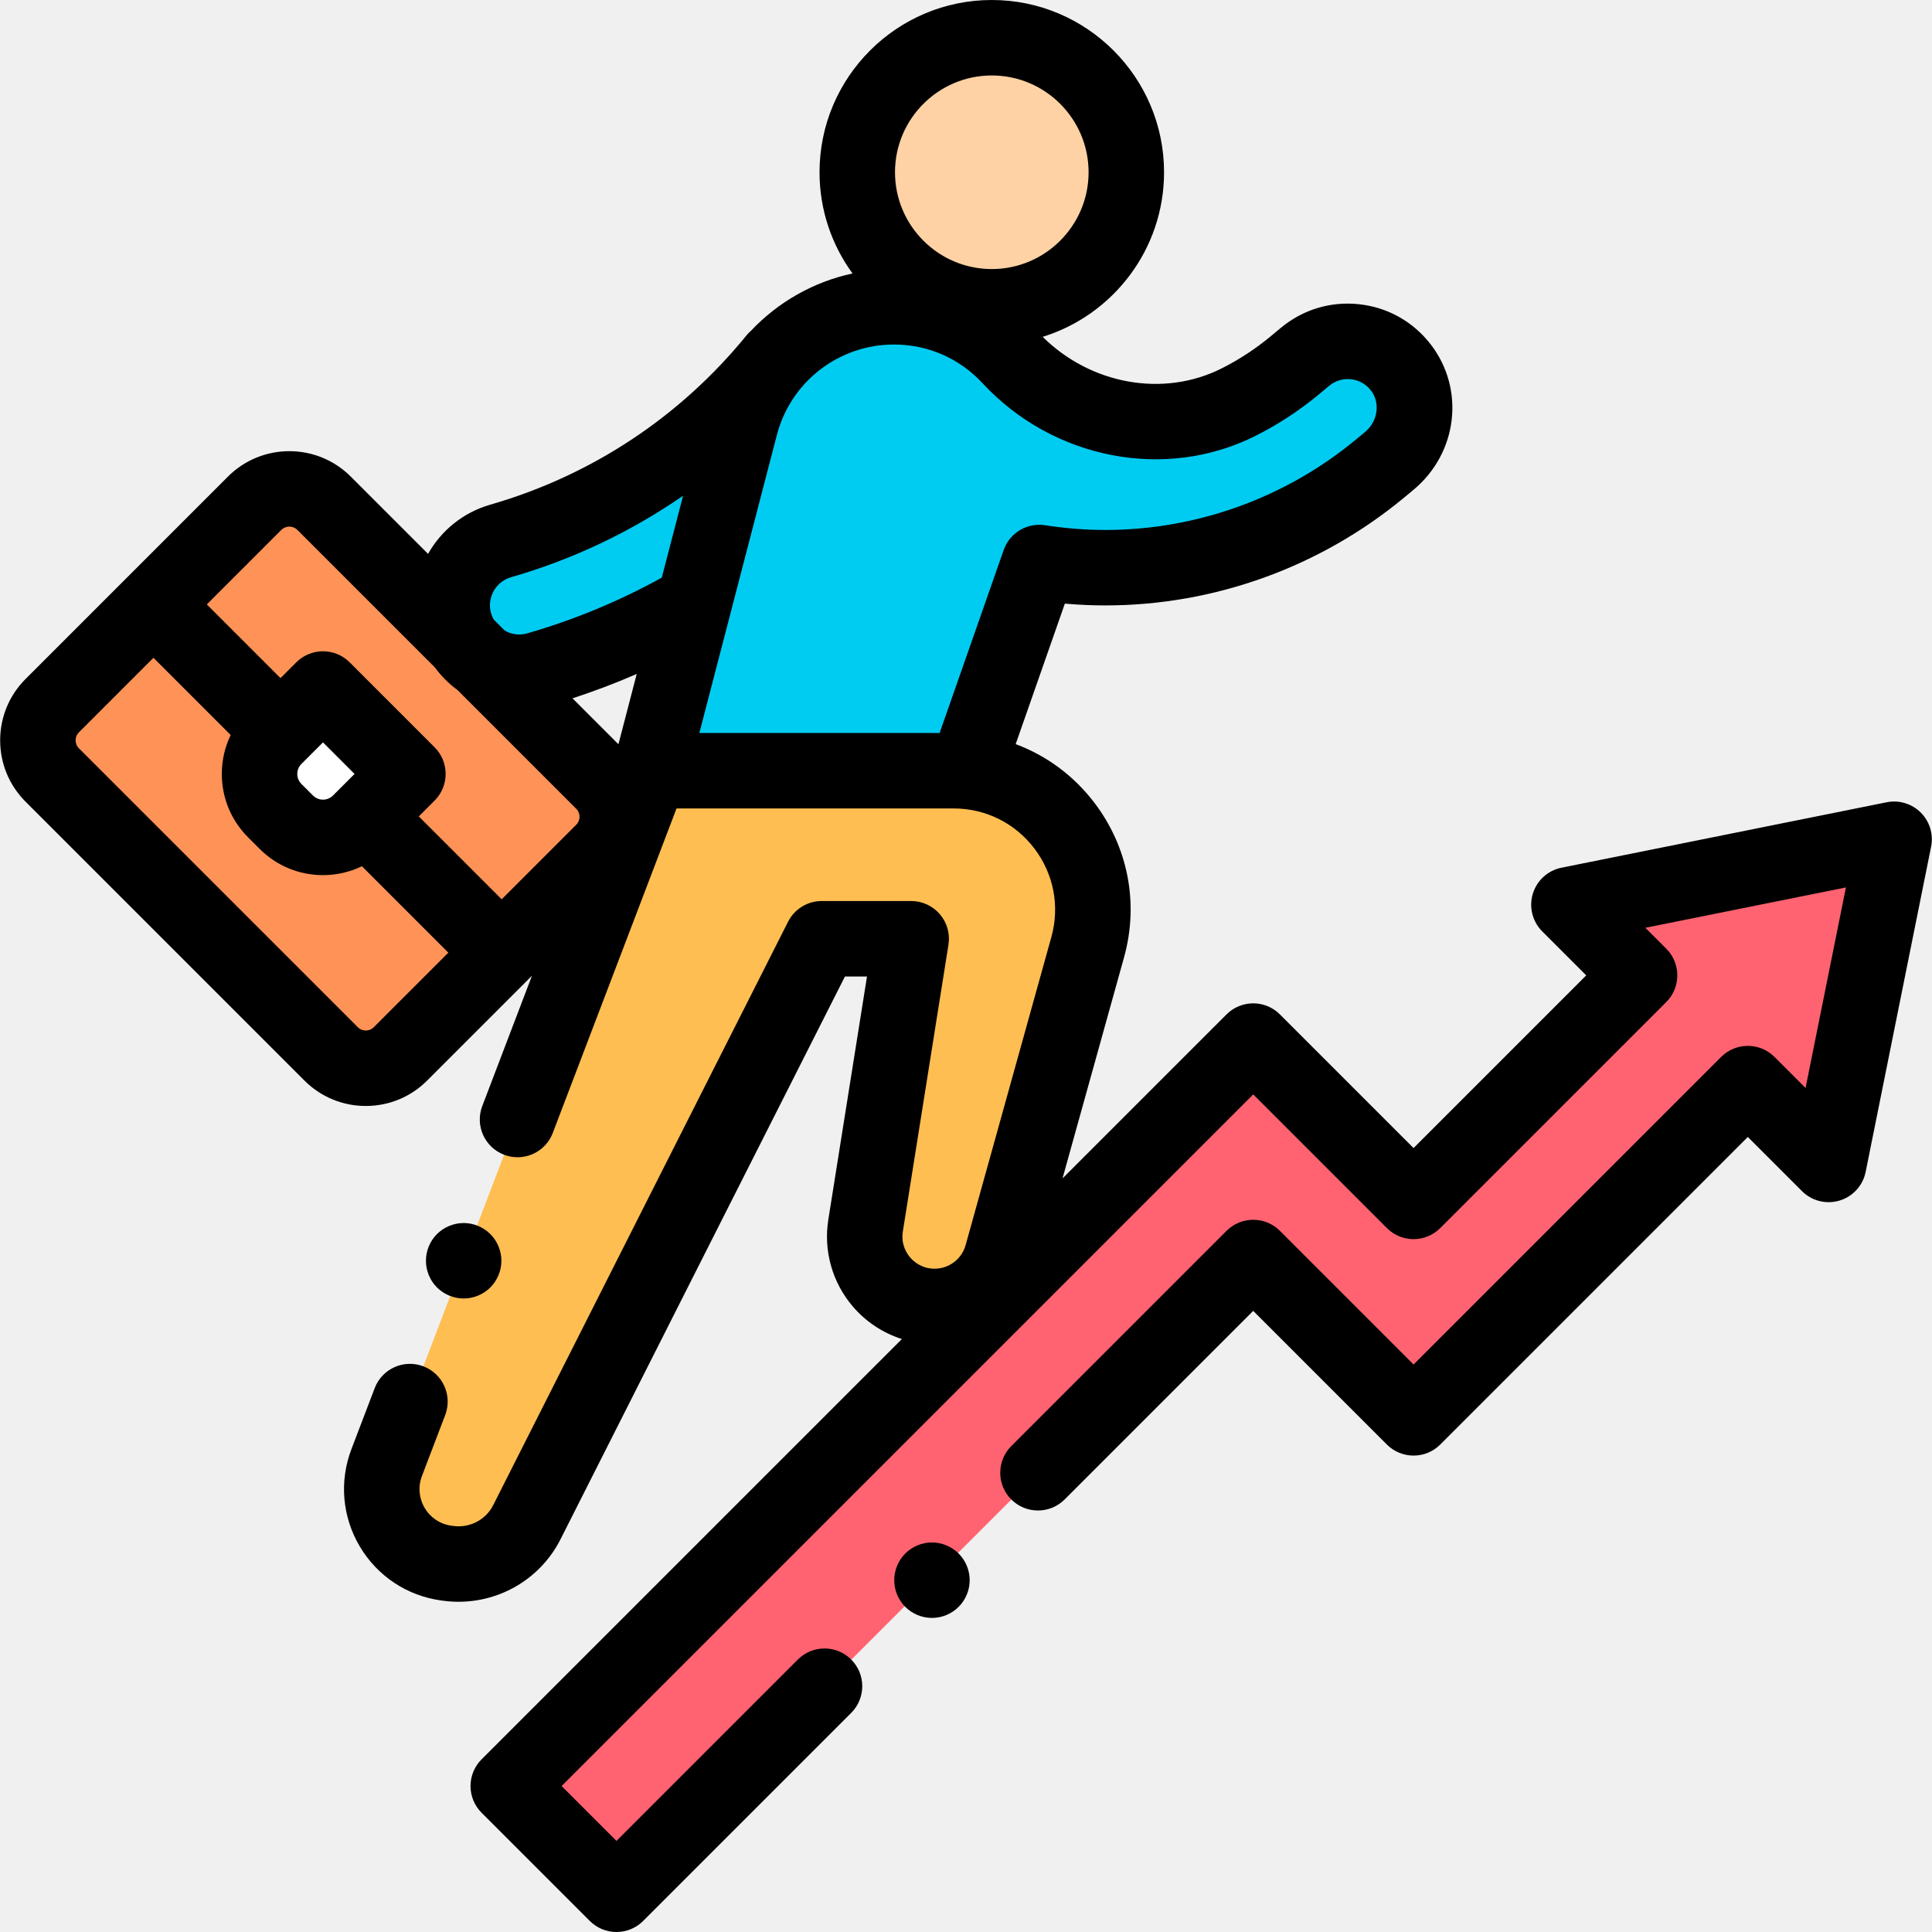
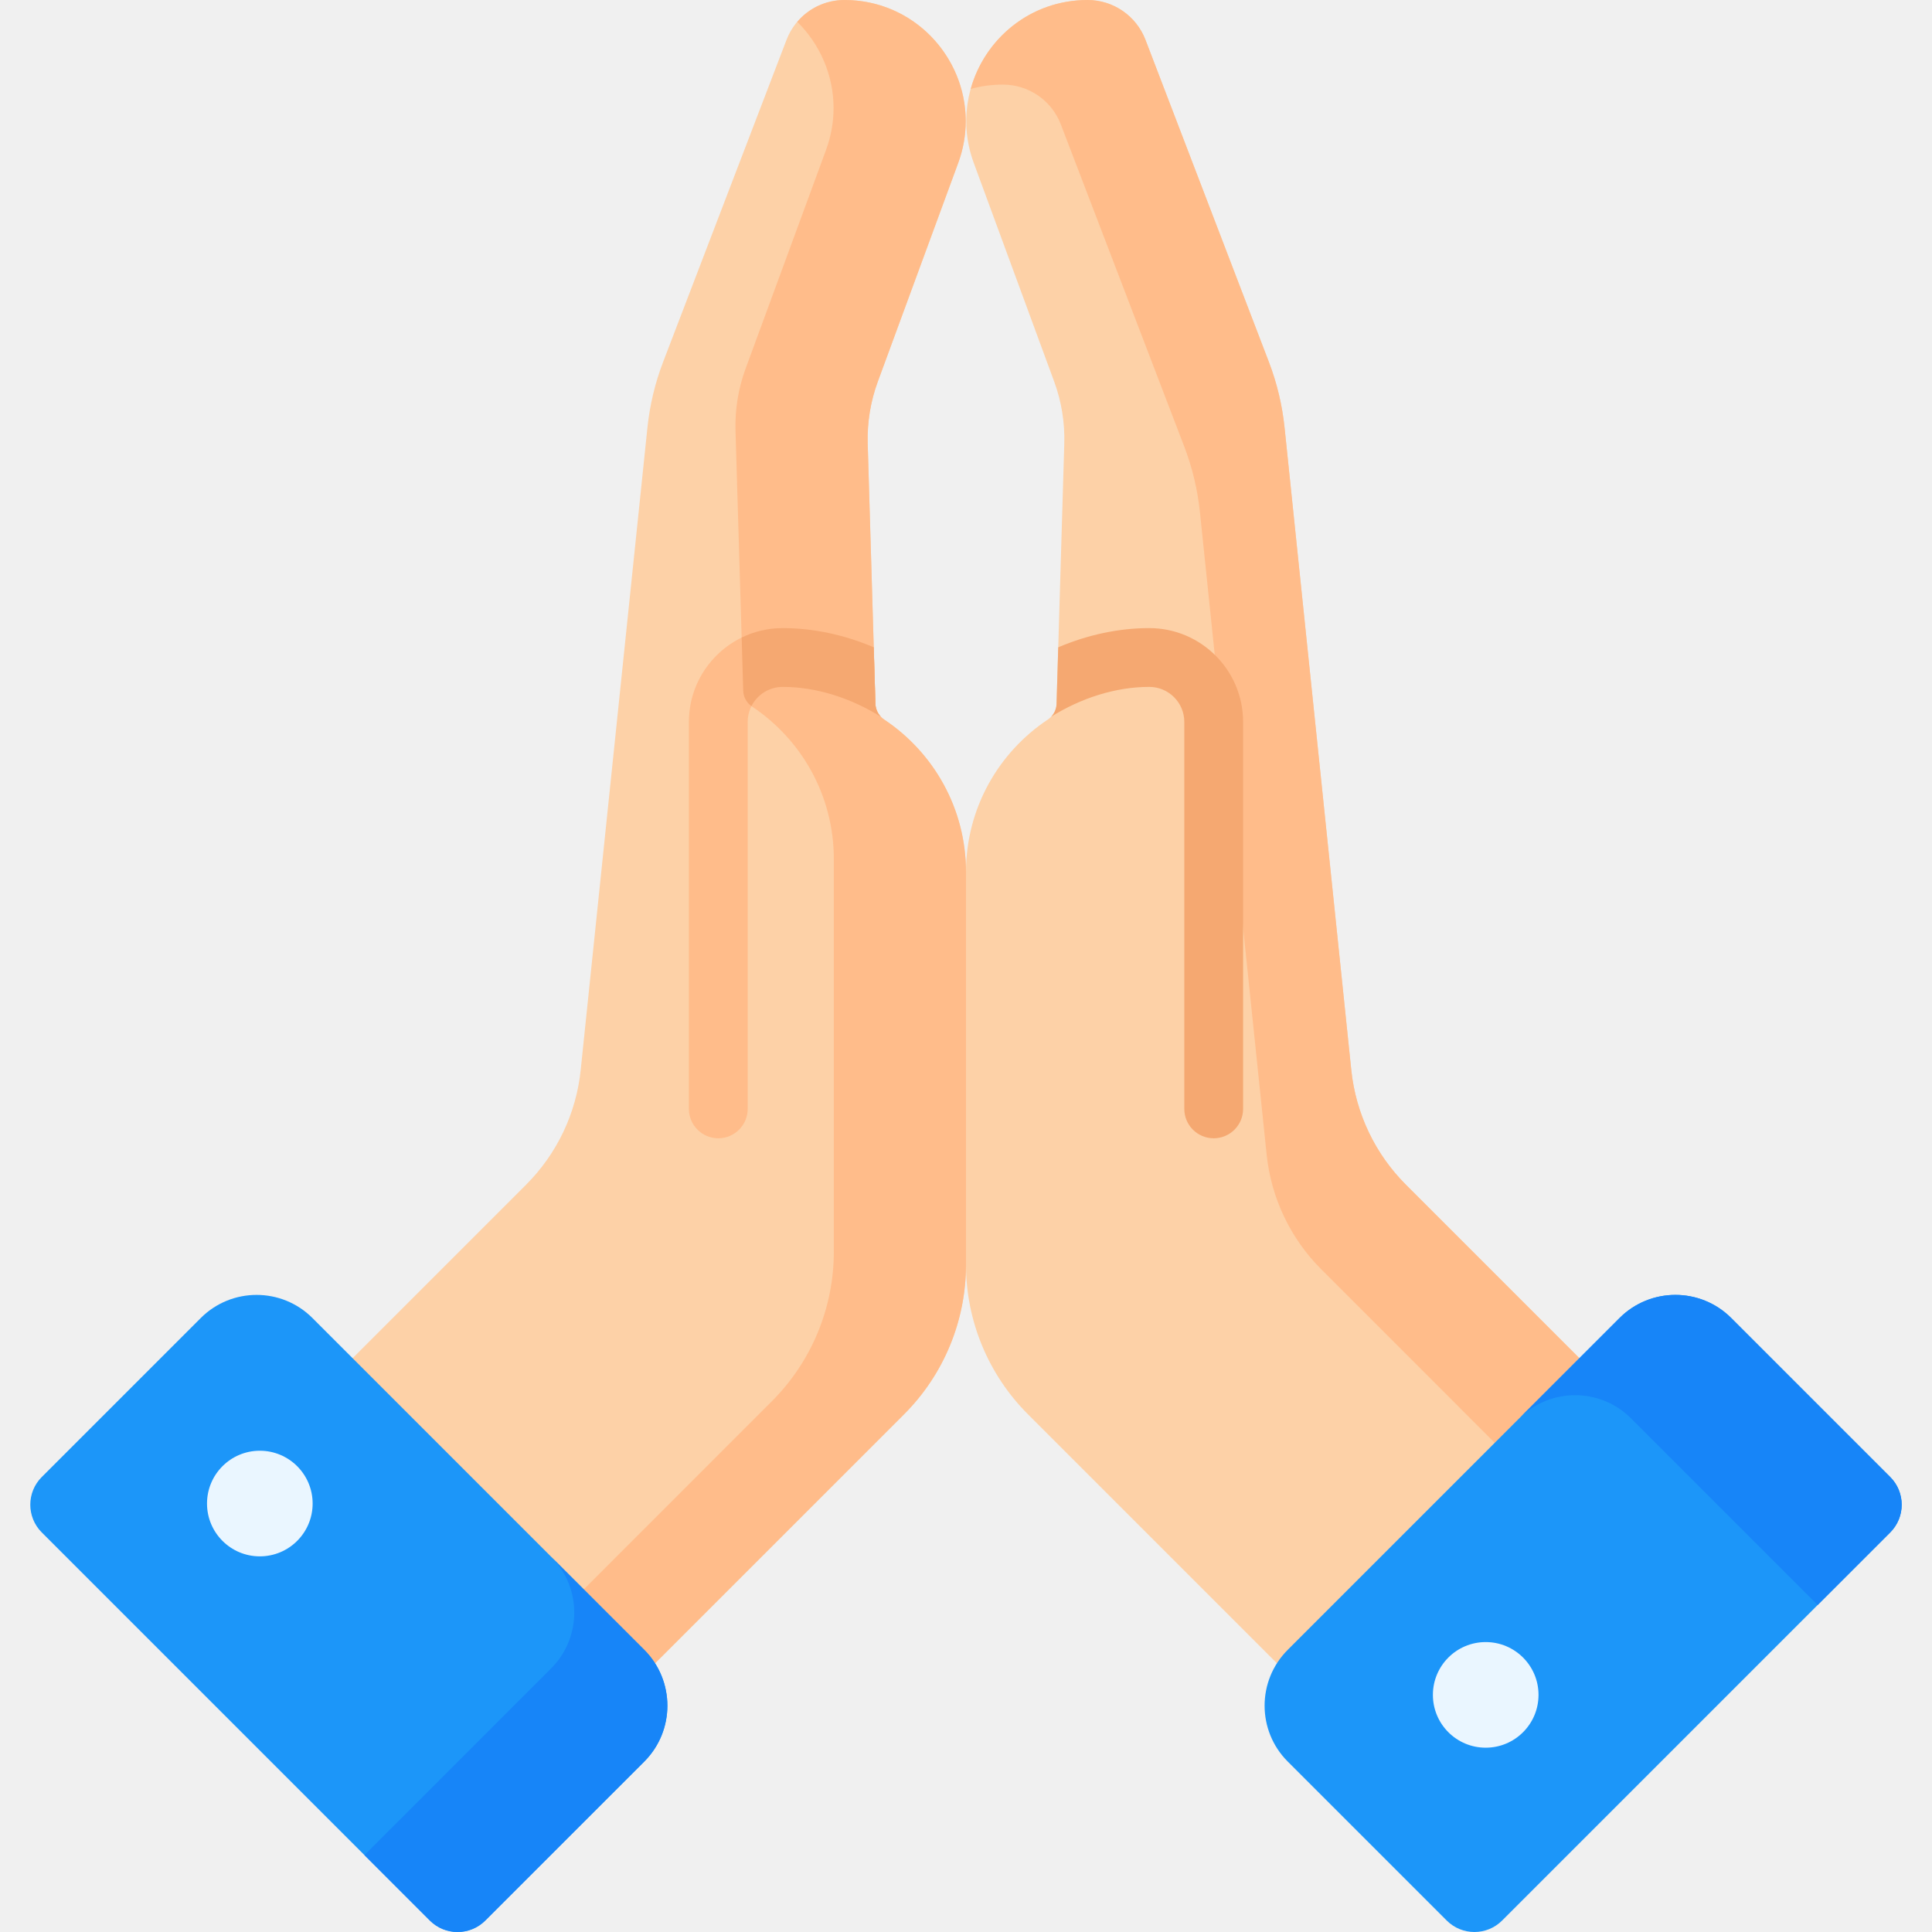
- <svg xmlns="http://www.w3.org/2000/svg" version="1.1" id="Layer_1" x="0px" y="0px" viewBox="0 0 512.039 512.039" style="enable-background:new 0 0 512.039 512.039;" xml:space="preserve" width="512" height="512">
-   <g id="XMLID_1258_">
-     <path id="XMLID_2497_" style="fill:#00CCF2;" d="M205.633,95.159c-18.923,23.243-44.148,39.914-72.949,48.211   c-9.416,2.712-14.85,12.543-12.138,21.958c2.558,8.88,11.447,14.217,20.348,12.522c0.537-0.102,1.076-0.23,1.611-0.384   c14.655-4.222,28.563-10.19,41.495-17.748L205.633,95.159z" />
-     <path id="XMLID_2465_" style="fill:#00CCF2;" d="M256.123,204.264l19.316-55.177c5.827,0.906,11.681,1.37,17.513,1.37   c26.296,0,52.126-9.104,72.888-26.349l2.382-1.979c7.398-6.147,8.921-17.135,3.042-24.749c-6.172-7.993-17.686-9.215-25.389-2.815   l-2.708,2.25c-4.621,3.839-9.607,7.092-14.85,9.737c-20.449,10.316-45.023,4.975-60.604-11.812   c-7.624-8.214-18.523-13.43-30.804-13.43l0,0c-19.147,0-35.876,12.934-40.696,31.464l-23.8,91.49H256.123z" />
-     <path id="XMLID_1201_" style="fill:#FFBE52;" d="M172.411,204.264l-69.924,183.355c-4.542,11.909,3.199,24.942,15.83,26.652   l0.467,0.063c8.645,1.17,16.973-3.214,20.852-10.906c19.775-39.208,78.152-154.629,78.152-154.629h23.708l-12.09,76.012   c-1.79,11.251,6.904,21.437,18.296,21.437h0c8.319,0,15.618-5.545,17.848-13.559l22.722-81.646   c6.543-23.509-11.135-46.779-35.538-46.779h-10.823H172.411z" />
-     <g id="XMLID_2445_">
-       <polygon id="XMLID_2448_" style="fill:#FF6371;" points="501.996,222.43 415.812,239.775 434.543,258.506 374.639,318.41     332.143,275.913 134.7,473.358 163.382,502.039 332.143,333.279 374.639,375.776 463.227,287.189 484.651,308.614   " />
-       <polygon id="XMLID_2446_" style="fill:#FF6371;" points="501.996,222.43 415.812,239.775 434.543,258.506 374.639,318.41     332.143,275.913 134.7,473.358 163.382,502.039 332.143,333.279 374.639,375.776 463.227,287.189 484.651,308.614   " />
+ <svg xmlns="http://www.w3.org/2000/svg" id="Capa_1" enable-background="new 0 0 512 512" height="512" viewBox="0 0 512 512" width="512">
+   <g>
+     <g>
+       <g>
+         <path d="m426.145 367.522-53.579-53.579c-8.16-8.16-13.265-18.879-14.457-30.357l-17.689-170.277c-.619-5.955-2.017-11.803-4.159-17.394l-32.706-85.37c-2.433-6.351-8.531-10.545-15.333-10.545-22.345 0-37.865 22.245-30.152 43.217l21.294 57.894c1.937 5.267 2.847 10.856 2.681 16.466l-2.045 68.947c-.05 1.682-.915 3.229-2.316 4.161-13.07 8.701-21.686 23.557-21.686 40.437v104.038c0 14.871 5.908 29.133 16.423 39.648l80.586 80.586z" fill="#fdd1a7" />
+         <path d="m426.144 367.523-20.379 24.48-55.629-55.63c-8.156-8.168-13.259-18.881-14.458-30.367l-17.683-170.275c-.622-5.956-2.016-11.796-4.159-17.395l-32.705-85.362c-2.431-6.359-8.536-10.552-15.333-10.552-2.984 0-5.852.392-8.548 1.14 3.686-13.225 15.736-23.558 30.977-23.558 6.797 0 12.891 4.193 15.333 10.541l32.705 85.374c2.143 5.587 3.537 11.439 4.159 17.395l17.683 170.275c1.198 11.474 6.301 22.199 14.458 30.355z" fill="#ffbc8a" />
+         <g>
+           <g>
+             <path d="m329.435 191.312v102.554c0 4.301-3.49 7.791-7.791 7.791-4.311 0-7.791-3.491-7.791-7.791v-102.554c0-5.121-4.166-9.277-9.287-9.277-9.027 0-18.159 3.013-25.992 7.895.873-.904 1.392-2.119 1.423-3.407l.447-14.98c7.791-3.314 16.04-5.09 24.122-5.09 13.712 0 24.869 11.147 24.869 24.859z" fill="#f5a871" />
+           </g>
+           <g>
+             <path d="m500.927 406.113-102.845 102.844c-4.057 4.057-10.634 4.057-14.691 0l-42.125-42.125c-8.177-8.177-8.177-21.435 0-29.612l87.924-87.924c8.177-8.177 21.435-8.177 29.612 0l42.125 42.125c4.057 4.057 4.057 10.635 0 14.692z" fill="#1c96f9" />
+             <path d="m458.805 349.293 42.124 42.124c4.057 4.057 4.057 10.634 0 14.691l-19.234 19.234-49.469-49.469c-8.178-8.178-21.44-8.178-29.618 0l26.58-26.58c8.178-8.179 21.439-8.179 29.617 0z" fill="#1785f8" />
+           </g>
+         </g>
+       </g>
+       <g>
+         <path d="m85.852 367.522 53.579-53.579c8.16-8.16 13.265-18.879 14.457-30.357l17.689-170.276c.619-5.955 2.017-11.803 4.159-17.394l32.706-85.37c2.434-6.352 8.531-10.546 15.333-10.546 22.345 0 37.865 22.245 30.152 43.217l-21.294 57.894c-1.937 5.267-2.847 10.856-2.681 16.466l2.045 68.947c.05 1.682.915 3.229 2.316 4.161 13.07 8.701 21.686 23.557 21.686 40.437v104.038c0 14.871-5.907 29.133-16.423 39.648l-80.586 80.586z" fill="#fdd1a7" />
+         <path d="m255.995 231.116v104.048c0 14.872-5.898 29.134-16.416 39.64l-80.593 80.593-17.476-21.001 63.037-63.048c10.518-10.506 16.427-24.768 16.427-39.64v-104.048c0-16.877-8.617-31.73-21.692-40.428-1.401-.932-2.267-2.48-2.317-4.162l-2.049-68.95c-.161-5.61.749-11.197 2.684-16.462l21.3-57.899c1.36-3.71 2.005-7.465 2.005-11.117 0-8.732-3.617-16.934-9.619-22.855 3.041-3.606 7.58-5.783 12.488-5.783 18.386 0 32.152 15.056 32.152 32.083 0 3.664-.634 7.419-2.004 11.128l-21.289 57.899c-1.935 5.265-2.846 10.852-2.684 16.462l2.049 68.951c.05 1.681.915 3.229 2.316 4.161 13.064 8.699 21.681 23.551 21.681 40.428z" fill="#ffbc8a" />
+         <g>
+           <g>
+             <path d="m231.992 186.524c.041 1.288.561 2.493 1.423 3.407-7.833-4.883-16.954-7.895-25.992-7.895-5.111 0-9.277 4.155-9.277 9.277v102.554c0 4.301-3.491 7.791-7.791 7.791-4.301 0-7.791-3.491-7.791-7.791v-102.555c0-13.713 11.157-24.859 24.859-24.859 8.082 0 16.331 1.776 24.122 5.08z" fill="#ffbc8a" />
+           </g>
+           <g>
+             <path d="m233.416 189.931c-7.833-4.883-16.954-7.895-25.992-7.895-3.605 0-6.742 2.067-8.28 5.09-1.319-.925-2.13-2.431-2.182-4.051l-.415-14.118c3.293-1.6 6.981-2.504 10.877-2.504 8.082 0 16.331 1.776 24.122 5.08l.447 14.99c.041 1.289.56 2.494 1.423 3.408z" fill="#f5a871" />
+           </g>
+           <g>
+             <path d="m11.071 406.113 102.844 102.844c4.057 4.057 10.634 4.057 14.691 0l42.125-42.125c8.177-8.177 8.177-21.435 0-29.612l-87.924-87.924c-8.177-8.177-21.435-8.177-29.612 0l-42.125 42.125c-4.056 4.057-4.056 10.635.001 14.692z" fill="#1c96f9" />
+             <path d="m170.736 466.836-42.132 42.122c-4.057 4.056-10.634 4.056-14.691-.001l-17.331-17.331 49.466-49.478c8.179-8.179 8.179-21.427 0-29.606l24.687 24.676c8.169 8.179 8.169 21.439.001 29.618z" fill="#1785f8" />
+           </g>
+         </g>
+       </g>
    </g>
-     <circle id="XMLID_2427_" style="fill:#FED2A4;" cx="262.856" cy="45.655" r="35.655" />
-     <g id="XMLID_1020_">
-       <path id="XMLID_1033_" style="fill:#FF9357;" d="M87.756,279.308L13.85,205.402c-5.077-5.077-5.077-13.308,0-18.385l53.647-53.647    c5.077-5.077,13.308-5.077,18.385,0l73.906,73.906c5.077,5.077,5.077,13.308,0,18.385l-53.647,53.647    C101.064,284.384,92.833,284.384,87.756,279.308z" />
-       <path id="XMLID_1031_" style="fill:#FFFFFF;" d="M75.874,217.904l-3.058-3.058c-5.372-5.372-5.372-14.081,0-19.452L85.6,182.61    l22.51,22.51l-12.784,12.784C89.954,223.275,81.245,223.275,75.874,217.904z" />
-     </g>
-     <g id="XMLID_1850_">
-       <path id="XMLID_1911_" d="M509.067,215.358c-2.367-2.366-5.766-3.391-9.044-2.732l-86.184,17.345    c-3.613,0.728-6.534,3.384-7.6,6.911c-1.066,3.528-0.105,7.357,2.501,9.964l11.66,11.66l-45.762,45.762l-35.426-35.426    c-1.876-1.875-4.419-2.929-7.071-2.929s-5.195,1.054-7.071,2.929L281.6,312.313l16.306-58.59    c3.964-14.243,1.108-29.163-7.835-40.936c-5.478-7.21-12.71-12.526-20.886-15.572l13.035-37.236    c3.597,0.316,7.185,0.477,10.732,0.477c28.876,0,57.03-10.178,79.277-28.657l2.383-1.979c11.729-9.745,13.733-26.68,4.565-38.552    c-4.649-6.021-11.367-9.797-18.917-10.631c-7.553-0.835-14.933,1.381-20.777,6.236l-2.707,2.249    c-3.989,3.313-8.351,6.174-12.965,8.501c-15.42,7.778-34.676,4.314-47.471-8.349c18.612-5.765,32.17-23.139,32.17-43.621    C308.511,20.48,288.03,0,262.856,0c-25.175,0-45.655,20.48-45.655,45.654c0,10.018,3.251,19.286,8.742,26.822    c-10.386,2.236-19.733,7.591-26.885,15.162c-0.417,0.366-0.817,0.762-1.179,1.208c-17.629,21.654-41.131,37.186-67.964,44.915    c-7.265,2.094-13.015,6.918-16.466,13.034l-20.496-20.496c-8.968-8.967-23.558-8.966-32.527,0l-26.823,26.824l0,0l0,0    L6.78,179.946c-4.345,4.344-6.737,10.119-6.737,16.264c0,6.144,2.393,11.919,6.736,16.264l73.905,73.905    c4.345,4.344,10.12,6.736,16.264,6.736c6.145,0,11.92-2.393,16.264-6.736l27.773-27.773l-13.169,34.532    c-1.968,5.16,0.62,10.939,5.78,12.907c1.173,0.447,2.377,0.659,3.562,0.659c4.028,0,7.825-2.452,9.346-6.439l32.798-86.001h62.61    h10.823c8.479,0,16.282,3.872,21.411,10.623s6.767,15.307,4.493,23.474l-22.723,81.646c-1.022,3.674-4.4,6.24-8.214,6.24    c-3.422,0-5.532-1.874-6.485-2.991s-2.473-3.496-1.936-6.874l12.091-76.012c0.46-2.891-0.37-5.837-2.27-8.063    c-1.9-2.226-4.68-3.508-7.606-3.508h-23.708c-3.771,0-7.222,2.121-8.924,5.486c-0.584,1.154-58.605,115.875-78.157,154.639    c-1.957,3.882-6.212,6.097-10.575,5.5l-0.474-0.064c-2.977-0.402-5.563-2.114-7.098-4.697s-1.8-5.674-0.729-8.48l6.162-16.157    c1.968-5.16-0.62-10.938-5.78-12.907c-5.159-1.968-10.938,0.621-12.907,5.78l-6.162,16.157    c-3.259,8.546-2.449,17.957,2.222,25.821c4.671,7.863,12.548,13.077,21.604,14.303l0.474,0.063    c1.371,0.187,2.737,0.276,4.094,0.276c11.322,0,21.852-6.326,27.027-16.588c17.078-33.86,63.524-125.706,75.372-149.132h5.843    l-10.25,64.441c-1.313,8.257,1.047,16.641,6.476,23c3.492,4.091,8.014,7.052,13.02,8.649L127.629,466.286    c-1.875,1.876-2.929,4.419-2.929,7.071s1.054,5.196,2.929,7.071l28.683,28.682c1.953,1.952,4.512,2.929,7.071,2.929    s5.118-0.977,7.071-2.929l55.141-55.141c3.905-3.905,3.905-10.237,0-14.143c-3.906-3.904-10.236-3.904-14.143,0l-48.069,48.07    l-14.54-14.54l183.3-183.302l35.426,35.426c1.876,1.875,4.419,2.929,7.071,2.929s5.195-1.054,7.071-2.929l59.903-59.904    c3.905-3.905,3.905-10.237,0-14.143l-5.538-5.538l53.149-10.696l-10.696,53.149l-8.231-8.231c-3.906-3.904-10.236-3.904-14.143,0    l-81.516,81.516l-35.426-35.426c-3.906-3.904-10.236-3.904-14.143,0l-57.051,57.051c-3.905,3.905-3.905,10.237,0,14.143    c3.906,3.904,10.236,3.904,14.143,0l49.979-49.979l35.426,35.426c3.906,3.904,10.236,3.904,14.143,0l81.516-81.516l14.354,14.354    c2.606,2.606,6.437,3.569,9.963,2.501c3.528-1.065,6.185-3.986,6.912-7.6l17.345-86.185    C512.46,221.121,511.434,217.726,509.067,215.358z M262.856,20c14.146,0,25.654,11.509,25.654,25.654    c0,14.146-11.509,25.655-25.654,25.655c-14.146,0-25.655-11.509-25.655-25.655C237.201,31.509,248.71,20,262.856,20z     M163.904,197.25l-12.17-12.17c5.78-1.886,11.457-4.043,17.015-6.456L163.904,197.25z M130.155,162.562    c-1.182-4.102,1.195-8.4,5.297-9.582c16.439-4.736,31.772-12.048,45.586-21.597l-5.647,21.71    c-11.242,6.212-23.211,11.18-35.657,14.765c-0.231,0.066-0.473,0.124-0.712,0.17c-1.845,0.351-3.691-0.016-5.241-0.9l-2.929-2.929    C130.563,163.688,130.323,163.144,130.155,162.562z M74.567,140.441c0.585-0.585,1.354-0.877,2.122-0.877s1.537,0.292,2.121,0.877    l36.452,36.452c1.691,2.309,3.707,4.322,5.978,5.978l31.476,31.476c1.17,1.169,1.17,3.073,0,4.242l-19.752,19.752l-21.967-21.967    l4.184-4.184c3.905-3.905,3.905-10.237,0-14.143l-22.51-22.51c-3.906-3.904-10.236-3.904-14.143,0l-4.184,4.184l-19.529-19.529    L74.567,140.441z M88.255,210.832c-0.957,0.957-2.074,1.101-2.655,1.101c-0.58,0-1.697-0.144-2.654-1.1v-0.001l-3.059-3.058    c-0.956-0.957-1.1-2.074-1.1-2.654c0-0.581,0.144-1.698,1.101-2.655l5.712-5.712l8.367,8.367L88.255,210.832z M99.069,272.237    c-0.727,0.726-1.554,0.878-2.121,0.878c-0.566,0-1.395-0.152-2.121-0.879l-73.905-73.905c-0.727-0.727-0.879-1.555-0.879-2.121    c0-0.567,0.152-1.395,0.879-2.121l19.751-19.752L61.137,194.8c-1.535,3.178-2.35,6.686-2.35,10.32    c0,6.346,2.472,12.311,6.958,16.797l3.058,3.057v0.001c4.486,4.486,10.452,6.958,16.797,6.958c3.634,0,7.142-0.814,10.32-2.35    l22.902,22.902L99.069,272.237z M241.911,194.264h-56.564l20.543-78.973c3.674-14.12,16.429-23.981,31.019-23.981    c9.013,0,17.35,3.634,23.475,10.233c18.788,20.244,48.577,25.975,72.436,13.938c5.958-3.005,11.59-6.696,16.738-10.974    l2.707-2.249c1.632-1.356,3.691-1.978,5.801-1.74c2.105,0.232,3.981,1.288,5.283,2.975c2.513,3.253,1.832,8.163-1.516,10.944    l-2.382,1.979c-18.664,15.504-42.28,24.042-66.498,24.042c-5.259,0-10.634-0.421-15.977-1.252    c-4.769-0.748-9.382,2.024-10.976,6.577l-16.972,48.481H241.911z" />
-       <path id="XMLID_1920_" d="M246.996,408.8c-2.63,0-5.21,1.069-7.07,2.93c-1.86,1.859-2.93,4.439-2.93,7.07    c0,2.64,1.069,5.21,2.93,7.069c1.86,1.87,4.44,2.931,7.07,2.931s5.21-1.061,7.069-2.931c1.86-1.859,2.931-4.43,2.931-7.069    c0-2.631-1.07-5.211-2.931-7.07C252.206,409.869,249.626,408.8,246.996,408.8z" />
-       <path id="XMLID_1921_" d="M122.886,344.14c2.63,0,5.21-1.07,7.07-2.931c1.859-1.859,2.93-4.439,2.93-7.069s-1.07-5.21-2.93-7.07    c-1.87-1.86-4.44-2.93-7.07-2.93s-5.21,1.069-7.08,2.93c-1.859,1.86-2.92,4.44-2.92,7.07s1.061,5.21,2.92,7.069    C117.676,343.069,120.246,344.14,122.886,344.14z" />
+     <g>
+       <g>
+         <circle cx="68.856" cy="398.454" fill="#eaf6ff" r="13.995" />
+       </g>
+       <g>
+         <circle cx="393.728" cy="449.161" fill="#eaf6ff" r="13.995" />
+       </g>
    </g>
  </g>
</svg>
